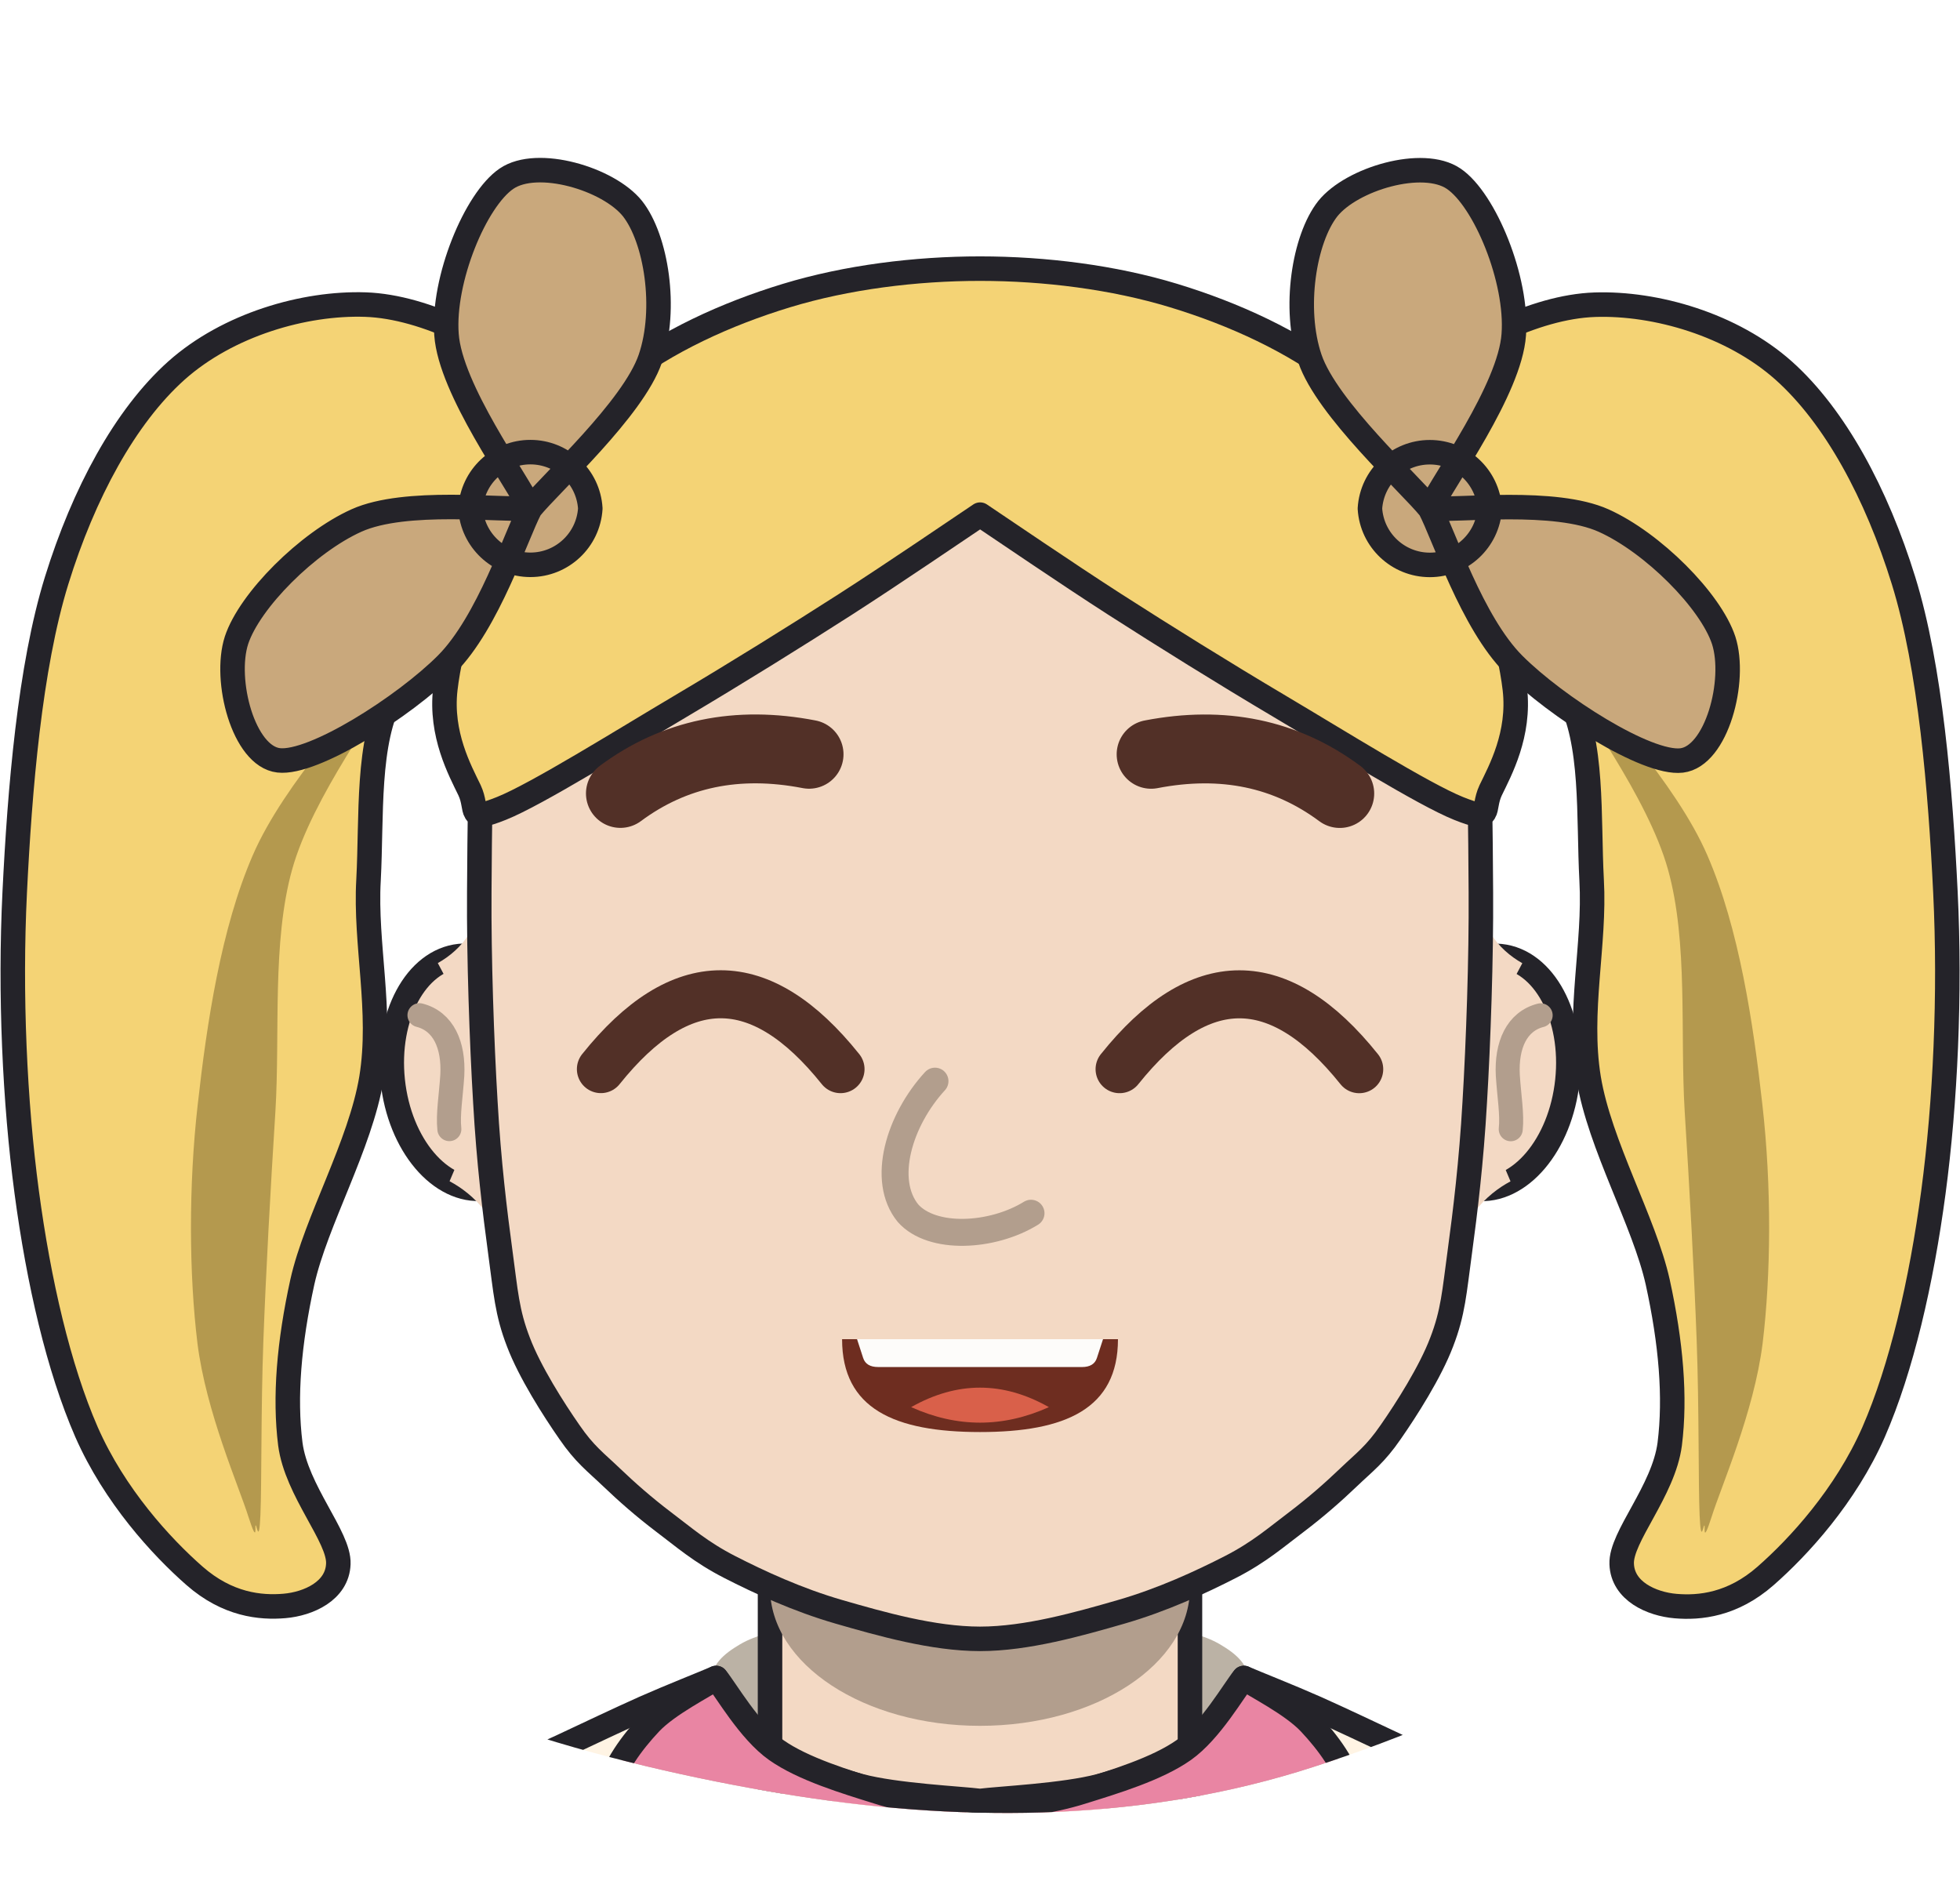
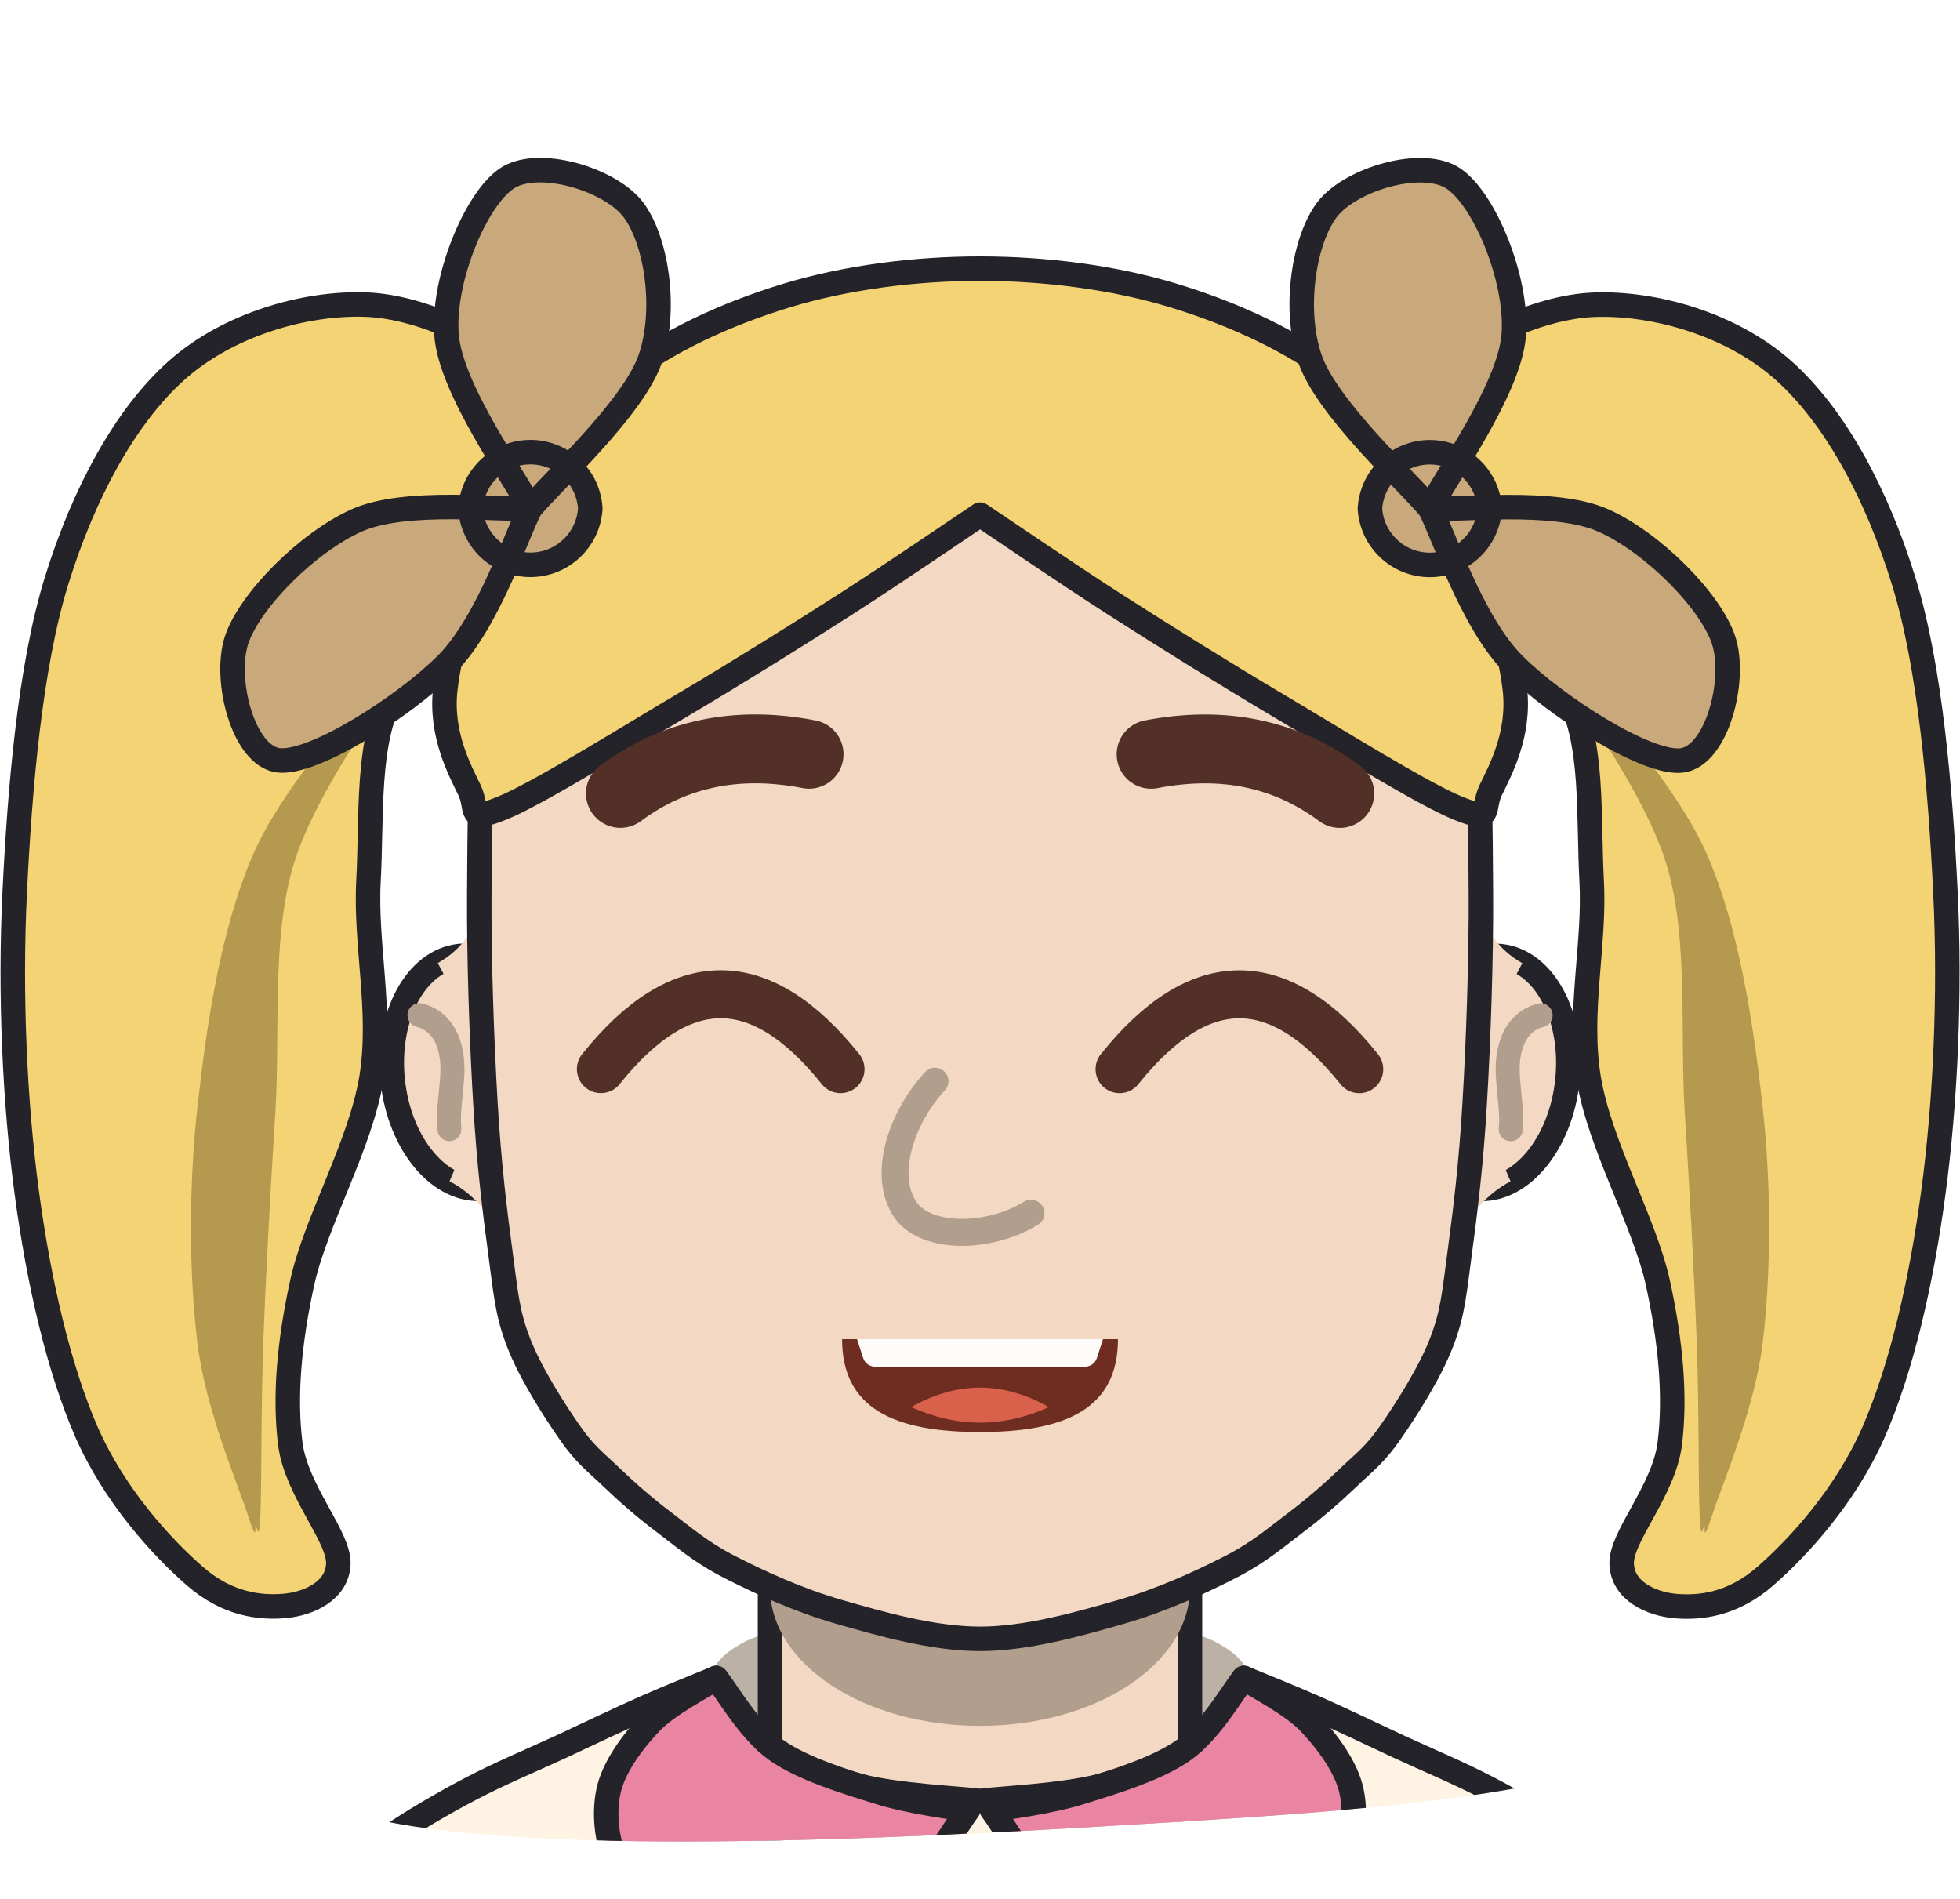
<svg xmlns="http://www.w3.org/2000/svg" viewBox="0 0 320 310" width="320" height="310">
  <defs>
    <clipPath id="cd16b">
      <rect x="-4000" y="-4000" width="9000" height="9000" />
    </clipPath>
    <pattern id="cd16pat" width="22" height="22" patternUnits="userSpaceOnUse">
      <rect width="22" height="22" fill="#A9DDF7" />
      <circle cx="11" cy="11" r="4.4" fill="#3B5BA9" />
    </pattern>
    <clipPath id="cd16cr">
-       <path d="M885.16 562.09C893.52 626.81 897.17 711.61 856.20 766.68C815.49 821.74 714.24 869.75 640.39 892.45C566.54 914.90 488.52 914.63 412.84 902.11C336.91 889.58 236.44 862.71 185.55 816.78C134.67 771.11 117.97 686.56 107.79 627.33C97.35 567.83 81.96 512.77 123.45 460.58C164.94 408.65 275.58 344.19 356.48 314.71C437.37 285.22 533.92 272.95 608.82 283.39C683.71 293.83 760.17 331.41 806.36 377.86C852.29 424.31 876.81 497.11 885.16 562.09Z" />
+       <path d="M953.02 552.26C957.87 619.33 993.15 720.06 970.26 774.46C947.37 828.87 879.49 855.80 815.66 878.96C752.10 902.40 683.96 908.59 587.80 914.52C491.65 920.44 320.35 930.68 238.21 914.52C156.33 898.36 135.86 854.99 95.46 817.02C55.06 779.04 4.96 748.61 -4.19 686.12C-13.62 623.63 12.23 500.82 39.44 442.10C66.64 383.39 97.88 358.07 159.56 333.56C221.24 309.05 304.19 302.59 410.04 294.78C515.62 287.24 705.23 274.85 793.84 287.50C882.46 300.16 915.31 326.83 941.71 371.00C968.37 415.17 948.44 484.93 953.02 552.26Z" />
      <path d="M-473.50 -700.97L1473.50 -700.97L1473.50 664.63L-473.50 664.63Z" />
    </clipPath>
    <clipPath id="cd16s">
      <path d="M500 905.2C508.8 904.1 537.1 902.8 552.9 898.6C568.8 894.4 584.7 888 595.3 880.1C605.9 872.1 613 855.8 616.5 850.9C621.8 853.2 636.8 859.1 648.3 864.2C659.7 869.3 672.5 875.4 685.3 881.4C698.1 887.3 712.5 893.3 725 899.9C737.6 906.5 750.8 914.3 760.8 921.1C770.7 927.9 778 934.3 784.6 941C791.2 947.6 795.8 954.2 800.5 960.8C805.1 967.4 808.6 974.1 812.4 980.7C816.1 987.2 821.2 996.8 823 1000L177 1000C178.8 996.8 183.9 987.2 187.6 980.7C191.4 974.1 194.9 967.4 199.5 960.8C204.2 954.2 208.8 947.6 215.4 941C222 934.3 229.3 927.9 239.2 921.1C249.2 914.3 262.4 906.5 275 899.9C287.5 893.3 301.9 887.3 314.7 881.4C327.5 875.4 340.3 869.3 351.7 864.2C363.2 859.1 378.2 853.2 383.5 850.9C387 855.8 394.1 872.1 404.7 880.1C415.3 888 431.2 894.4 447.1 898.6C462.9 902.8 491.2 904.1 500 905.2Z" fill="#FFF4E4" stroke="#242329" stroke-width="10.82" stroke-linejoin="round" stroke-linecap="round" transform="translate(500 1014) scale(0.86) translate(-500 -1000)" />
      <path d="M494.7 919.8C488.1 918.5 469.1 916.3 455 911.8C440.9 907.4 421.9 901.7 410 893.3C398.1 884.9 387.9 866.8 383.5 861.5C378.7 864.8 362.3 873 354.4 881.4C346.5 889.8 338.1 901 335.9 911.8C333.7 922.6 335.4 936.3 341.2 946.3C346.9 956.2 357 966.3 370.3 971.4C383.5 976.5 404.7 979.1 420.6 976.7C436.5 974.3 453.2 966.3 465.6 956.8C477.9 947.4 489.9 926 494.7 919.8ZM505.3 919.8C511.9 918.5 530.9 916.3 545 911.8C559.1 907.4 578.1 901.7 590 893.3C601.9 884.9 612.1 866.8 616.5 861.5C621.3 864.8 637.7 873 645.6 881.4C653.5 889.8 661.9 901 664.1 911.8C666.3 922.6 664.6 936.3 658.8 946.3C653.1 956.2 643 966.3 629.7 971.4C616.5 976.5 595.3 979.1 579.4 976.7C563.5 974.3 546.8 966.3 534.4 956.8C522.1 947.4 510.1 926 505.3 919.8Z" fill="#BBB2A5" transform="translate(500 1014) scale(0.86) translate(-500 -1000)" />
      <path d="M494.7 909.2C488.1 907.9 469.1 905.7 455 901.2C440.9 896.8 421.9 891.1 410 882.7C398.1 874.3 387.9 856.2 383.5 850.9C378.7 854.3 362.3 862.4 354.4 870.8C346.5 879.2 338.1 890.4 335.9 901.2C333.7 912.1 335.4 925.7 341.2 935.7C346.9 945.6 357 955.7 370.3 960.8C383.5 965.9 404.7 968.5 420.6 966.1C436.5 963.7 453.2 955.7 465.6 946.3C477.9 936.8 489.9 915.4 494.7 909.2ZM505.3 909.2C511.9 907.9 530.9 905.7 545 901.2C559.1 896.8 578.1 891.1 590 882.7C601.9 874.3 612.1 856.2 616.5 850.9C621.3 854.3 637.7 862.4 645.6 870.8C653.5 879.2 661.9 890.4 664.1 901.2C666.3 912.1 664.6 925.7 658.8 935.7C653.1 945.6 643 955.7 629.7 960.8C616.5 965.9 595.3 968.5 579.4 966.1C563.5 963.7 546.8 955.7 534.4 946.3C522.1 936.8 510.1 915.4 505.3 909.2Z" fill="#E985A3" stroke="#242329" stroke-width="10.82" stroke-linejoin="round" stroke-linecap="round" transform="translate(500 1014) scale(0.86) translate(-500 -1000)" />
    </clipPath>
    <clipPath id="cd16eL">
      <ellipse cx="385.5" cy="569" rx="59.6" ry="60.9" />
    </clipPath>
    <clipPath id="cd16eR">
      <ellipse cx="614.5" cy="569" rx="59.6" ry="60.9" />
    </clipPath>
    <filter id="cd16bl" x="-60%" y="-90%" width="220%" height="280%">
      <feGaussianBlur stdDeviation="15" />
    </filter>
    <clipPath id="cd16eo">
      <path d="M-1000 -1000H2000V2000H-1000Z" />
    </clipPath>
    <clipPath id="cd16ck">
      <ellipse cx="385.5" cy="561.1" rx="66.5" ry="65.2" />
      <ellipse cx="385.5" cy="569" rx="62.6" ry="63.9" />
      <ellipse cx="614.5" cy="561.1" rx="66.5" ry="65.2" />
      <ellipse cx="614.5" cy="569" rx="62.6" ry="63.9" />
    </clipPath>
  </defs>
  <g transform="translate(-55 -107) scale(0.43)">
    <g clip-path="url(#cd16b)">
      <g transform="translate(500 1014) scale(0.86) translate(-500 -1000)">
        <g transform="matrix(1 0.0001 -0.0001 1 0.08335 0.01754)">
          <path fill="#F4D375" data-o="f" d="M343.8 342.6C345.1 326.8 325.9 295.4 306.7 279.1C287.5 262.8 255.6 245.6 228.6 244.7C201.7 243.8 168 253.5 145.2 273.8C122.5 294.1 104.2 328.1 92.3 366.5C80.4 404.9 76 459.1 73.8 504.1C71.6 549.1 73.8 596.8 79.1 636.5C84.4 676.2 93.2 714.2 105.5 742.4C117.9 770.6 138.6 793.1 153.2 805.9C167.8 818.7 182.3 820.1 192.9 819.2C203.5 818.3 216.3 812.6 216.7 800.6C217.2 788.7 198.2 768.4 195.5 747.7C192.9 727 194.9 703.1 200.8 676.2C206.8 649.3 226.4 615.8 231.3 586.2C236.1 556.6 228.4 527.1 230 498.8C231.5 470.6 229.1 437.5 240.6 416.8C252 396 281.6 386.8 298.8 374.4C316 362.1 342.5 358.5 343.8 342.6ZM656.2 342.6C654.9 326.8 674.1 295.4 693.3 279.1C712.5 262.8 744.4 245.6 771.4 244.7C798.3 243.8 832 253.5 854.8 273.8C877.5 294.1 895.8 328.1 907.7 366.5C919.6 404.9 924 459.1 926.2 504.1C928.4 549.1 926.2 596.8 920.9 636.5C915.6 676.2 906.8 714.2 894.5 742.4C882.1 770.6 861.4 793.1 846.8 805.9C832.2 818.7 817.7 820.1 807.1 819.2C796.5 818.3 783.7 812.6 783.3 800.6C782.8 788.7 801.8 768.4 804.5 747.7C807.1 727 805.1 703.1 799.2 676.2C793.2 649.3 773.6 615.8 768.7 586.2C763.9 556.6 771.6 527.1 770 498.8C768.5 470.6 770.9 437.5 759.4 416.8C748 396 718.4 386.8 701.2 374.4C684 362.1 657.5 358.5 656.2 342.6Z" stroke="#242329" stroke-width="10.82" stroke-linejoin="round" stroke-linecap="round" />
          <path fill="#B4994E" d="M242.8 402.6C242.1 403 249 390.6 238.3 404.8C227.7 419 192.8 455.6 178.9 487.8C164.9 520 158.6 562 154.6 597.9C150.5 633.9 150.8 673 154.5 703.3C158.3 733.6 172.8 766.4 177 779.8C181.3 793.2 179.7 783 180.2 783.7C180.6 782.9 181.7 792.7 182.3 779.1C182.9 765.5 182.5 731.7 183.6 702.1C184.7 672.4 186.7 635.6 188.9 600.9C191 566.3 187.3 526.2 196.3 494C205.3 461.8 235.1 422.8 242.8 407.6C250.5 392.4 242.8 403.4 242.8 402.6ZM757.2 402.6C757.2 403.4 749.5 392.4 757.2 407.6C764.9 422.8 794.7 461.8 803.7 494C812.7 526.2 809 566.3 811.1 600.9C813.3 635.6 815.3 672.4 816.4 702.1C817.5 731.7 817.1 765.5 817.7 779.1C818.3 792.7 819.4 782.9 819.8 783.7C820.3 783 818.7 793.2 823 779.8C827.2 766.4 841.7 733.6 845.5 703.3C849.2 673 849.5 633.9 845.4 597.9C841.4 562 835.1 520 821.1 487.8C807.2 455.6 772.3 419 761.7 404.8C751 390.6 757.9 403 757.2 402.6Z" />
        </g>
        <g clip-path="url(#cd16cr)">
          <g transform="translate(0 0.06)">
            <path d="M500 824.5C525.6 824.5 558.7 826.2 576.8 828.4C594.9 830.7 601.5 833.1 608.5 837.7C615.6 842.3 619.6 847.4 619.1 856.2C618.7 865.1 625.8 880.5 605.9 890.7C586 900.8 535.3 917.1 500 917.1C464.7 917.1 414 900.8 394.1 890.7C374.2 880.5 381.3 865.1 380.9 856.2C380.4 847.4 384.4 842.3 391.5 837.7C398.5 833.1 405.1 830.7 423.2 828.4C441.3 826.2 474.4 824.5 500 824.5Z" fill="#BBB2A5" />
          </g>
        </g>
        <g clip-path="url(#cd16cr)">
          <g transform="translate(0 0.06)">
            <path d="M407.3 768.9L407.3 935.7Q407.3 967.4 439.1 967.4L560.9 967.4Q592.7 967.4 592.7 935.7L592.7 768.9Z" fill="#F3D9C4" stroke="#242329" stroke-width="10.82" stroke-linejoin="round" stroke-linecap="round" />
            <ellipse cx="500" cy="811.2" rx="92.7" ry="60.9" fill="#B29E8D" />
          </g>
        </g>
        <g transform="matrix(1 0.0001 -0.0001 1 0.08335 0.01754)">
          <ellipse cx="275.6" cy="583.6" rx="35.1" ry="51.6" transform="rotate(-6 275.6 583.6)" fill="#F3D9C4" stroke="#242329" stroke-width="10.82" stroke-linejoin="round" stroke-linecap="round" />
          <ellipse cx="724.4" cy="583.6" rx="35.1" ry="51.6" transform="rotate(6 724.4 583.6)" fill="#F3D9C4" stroke="#242329" stroke-width="10.82" stroke-linejoin="round" stroke-linecap="round" />
          <path d="M281.3 496.1C281.3 518.4 271 529.5 260.6 535.4L286.2 583.6ZM718.7 496.1C718.7 518.4 729 529.5 739.4 535.4L713.8 583.6ZM291.8 671C288.8 648.8 276.3 637.3 265.8 631.7L286.2 583.6ZM708.2 671C711.2 648.8 723.7 637.3 734.2 631.7L713.8 583.6Z" fill="#F3D9C4" />
          <path d="M252.5 558.4C263.1 561.1 267.7 571.6 267 584.9C266.4 594.2 265 602.1 265.7 608.7M747.5 558.4C736.9 561.1 732.3 571.6 733 584.9C733.6 594.2 735 602.1 734.3 608.7" fill="none" stroke="#B29E8D" stroke-width="10.6" stroke-linecap="round" stroke-linejoin="round" />
        </g>
        <g transform="matrix(1 0.0001 -0.0001 1 0.08335 0.01754)">
          <path d="M500 255.3C526.5 255.3 554.7 258.6 579.4 265.9C604.1 273.2 628.8 284 648.3 299C667.7 314 684.4 334.9 695.9 355.9C707.4 376.8 712.9 400 717.1 424.7C721.3 449.4 720.8 475.5 721.1 504.1C721.3 532.8 720 570.3 718.4 596.8C716.9 623.3 714.2 645.3 711.8 663C709.4 680.6 708.9 689.5 703.8 702.7C698.8 715.9 688.2 732.5 681.3 742.4C674.5 752.3 669.8 755.6 662.8 762.3C655.9 768.9 648.4 775.5 639.7 782.1C630.9 788.7 623.4 795.4 610.5 802C597.6 808.6 580.6 816.5 562.2 821.8C543.8 827.1 520.7 833.7 500 833.7C479.3 833.7 456.2 827.1 437.8 821.8C419.4 816.5 402.4 808.6 389.5 802C376.6 795.4 369.1 788.7 360.3 782.1C351.6 775.5 344.1 768.9 337.2 762.3C330.2 755.6 325.5 752.3 318.7 742.4C311.8 732.5 301.2 715.9 296.2 702.7C291.1 689.5 290.6 680.6 288.2 663C285.8 645.3 283.1 623.3 281.6 596.8C280 570.3 278.7 532.8 278.9 504.1C279.2 475.5 278.7 449.4 282.9 424.7C287.1 400 292.6 376.8 304.1 355.9C315.6 334.9 332.3 314 351.7 299C371.2 284 395.9 273.2 420.6 265.9C445.3 258.6 473.5 255.3 500 255.3Z" fill="#F3D9C4" data-sk="1" stroke="#242329" stroke-width="10.82" stroke-linejoin="round" stroke-linecap="round" />
        </g>
        <g clip-path="url(#cd16cr)">
          <g transform="translate(0 0.13)">
            <path d="M500 905.2C508.8 904.1 537.1 902.8 552.9 898.6C568.8 894.4 584.7 888 595.3 880.1C605.9 872.1 613 855.8 616.5 850.9C621.8 853.2 636.8 859.1 648.3 864.2C659.7 869.3 672.5 875.4 685.3 881.4C698.1 887.3 712.5 893.3 725 899.9C737.6 906.5 750.8 914.3 760.8 921.1C770.7 927.9 778 934.3 784.6 941C791.2 947.6 795.8 954.2 800.5 960.8C805.1 967.4 808.6 974.1 812.4 980.7C816.1 987.2 821.2 996.8 823 1000L177 1000C178.8 996.8 183.9 987.2 187.6 980.7C191.4 974.1 194.9 967.4 199.5 960.8C204.2 954.2 208.8 947.6 215.4 941C222 934.3 229.3 927.9 239.2 921.1C249.2 914.3 262.4 906.5 275 899.9C287.5 893.3 301.9 887.3 314.7 881.4C327.5 875.4 340.3 869.3 351.7 864.2C363.2 859.1 378.2 853.2 383.5 850.9C387 855.8 394.1 872.1 404.7 880.1C415.3 888 431.2 894.4 447.1 898.6C462.9 902.8 491.2 904.1 500 905.2Z" fill="#FFF4E4" stroke="#242329" stroke-width="10.82" stroke-linejoin="round" stroke-linecap="round" />
            <path d="M494.7 919.8C488.1 918.5 469.1 916.3 455 911.8C440.9 907.4 421.9 901.7 410 893.3C398.1 884.9 387.9 866.8 383.5 861.5C378.7 864.8 362.3 873 354.4 881.4C346.5 889.8 338.1 901 335.9 911.8C333.7 922.6 335.4 936.3 341.2 946.3C346.9 956.2 357 966.3 370.3 971.4C383.5 976.5 404.7 979.1 420.6 976.7C436.5 974.3 453.2 966.3 465.6 956.8C477.9 947.4 489.9 926 494.7 919.8ZM505.3 919.8C511.9 918.5 530.9 916.3 545 911.8C559.1 907.4 578.1 901.7 590 893.3C601.9 884.9 612.1 866.8 616.5 861.5C621.3 864.8 637.7 873 645.6 881.4C653.5 889.8 661.9 901 664.1 911.8C666.3 922.6 664.6 936.3 658.8 946.3C653.1 956.2 643 966.3 629.7 971.4C616.5 976.5 595.3 979.1 579.4 976.7C563.5 974.3 546.8 966.3 534.4 956.8C522.1 947.4 510.1 926 505.3 919.8Z" fill="#BBB2A5" />
            <path d="M494.7 909.2C488.1 907.9 469.1 905.7 455 901.2C440.9 896.8 421.9 891.1 410 882.7C398.1 874.3 387.9 856.2 383.5 850.9C378.7 854.3 362.3 862.4 354.4 870.8C346.5 879.2 338.1 890.4 335.9 901.2C333.7 912.1 335.4 925.7 341.2 935.7C346.9 945.6 357 955.7 370.3 960.8C383.5 965.9 404.7 968.5 420.6 966.1C436.5 963.7 453.2 955.7 465.6 946.3C477.9 936.8 489.9 915.4 494.7 909.2ZM505.3 909.2C511.9 907.9 530.9 905.7 545 901.2C559.1 896.8 578.1 891.1 590 882.7C601.9 874.3 612.1 856.2 616.5 850.9C621.3 854.3 637.7 862.4 645.6 870.8C653.5 879.2 661.9 890.4 664.1 901.2C666.3 912.1 664.6 925.7 658.8 935.7C653.1 945.6 643 955.7 629.7 960.8C616.5 965.9 595.3 968.5 579.4 966.1C563.5 963.7 546.8 955.7 534.4 946.3C522.1 936.8 510.1 915.4 505.3 909.2Z" fill="#E985A3" stroke="#242329" stroke-width="10.82" stroke-linejoin="round" stroke-linecap="round" />
          </g>
        </g>
        <g transform="matrix(1 0.0001 -0.0001 1 0.08335 0.01754)">
          <path fill="#F4D375" data-o="f" d="M500 337.4C490.1 344 462.5 362.9 440.4 377.1C418.4 391.2 392.9 407.1 367.6 422.1C342.3 437.1 304.2 460.9 288.7 467.1C273.2 473.3 278.7 467.9 274.6 459.1C270.4 450.4 261.6 434.4 263.9 414.4C266.2 394.5 275.5 362.3 288.3 339.4C301 316.6 319.3 293.8 340.3 277.4C361.4 260.9 387.9 248.8 414.5 240.7C441.1 232.6 471.5 228.8 500 228.8C528.5 228.8 558.9 232.6 585.5 240.7C612.1 248.8 638.6 260.9 659.7 277.4C680.7 293.8 699 316.6 711.7 339.4C724.5 362.3 733.8 394.5 736.1 414.4C738.4 434.4 729.6 450.4 725.4 459.1C721.3 467.9 726.8 473.3 711.3 467.1C695.8 460.9 657.7 437.1 632.4 422.1C607.1 407.1 581.6 391.2 559.6 377.1C537.5 362.9 509.9 344 500 337.4Z" stroke="#242329" stroke-width="10.82" stroke-linejoin="round" stroke-linecap="round" />
          <path fill="#C9A87C" data-o="f" d="M301.4 334.7C295.3 321.9 266.1 282.2 264.4 257.9C262.6 233.7 277.2 198.4 290.9 189.1C304.5 179.8 335.9 189.1 346.5 202.3C357 215.6 361.9 246.5 354.4 268.5C346.9 290.6 310.3 323.7 301.4 334.7ZM301.4 334.7C295.3 346.2 282.9 385 264.4 403.5C245.8 422.1 205.7 447.7 190.3 445.9C174.8 444.1 166 410.6 171.7 392.9C177.5 375.3 203.1 349.7 224.7 340C246.3 330.3 288.6 335.6 301.4 334.7ZM275 334.7A26.5 26.5 0 0 1 327.9 334.7A26.5 26.5 0 0 1 275 334.7ZM698.6 334.7C689.7 323.7 653.1 290.6 645.6 268.5C638.1 246.5 643 215.6 653.5 202.3C664.1 189.1 695.5 179.8 709.1 189.1C722.8 198.4 737.4 233.7 735.6 257.9C733.9 282.2 704.7 321.9 698.6 334.7ZM698.6 334.7C711.4 335.6 753.7 330.3 775.3 340C796.9 349.7 822.5 375.3 828.3 392.9C834 410.6 825.2 444.1 809.7 445.9C794.3 447.7 754.2 422.1 735.6 403.5C717.1 385 704.7 346.2 698.6 334.7ZM672.1 334.7A26.5 26.5 0 0 1 725 334.7A26.5 26.5 0 0 1 672.1 334.7Z" stroke="#242329" stroke-width="10.82" stroke-linejoin="round" stroke-linecap="round" />
        </g>
        <g transform="matrix(1 0.0001 -0.0001 1 0.08335 0.01754)">
          <g filter="url(#cd16bl)">
            <ellipse cx="330.6" cy="668.3" rx="35.7" ry="19.9" fill="#F0AA90" opacity="0.000" transform="matrix(0.4 0 0 0.4 198.36 400.98)" />
          </g>
          <g filter="url(#cd16bl)">
            <ellipse cx="669.4" cy="668.3" rx="35.7" ry="19.9" fill="#F0AA90" opacity="0.000" transform="matrix(0.4 0 0 0.4 401.64 400.98)" />
          </g>
        </g>
        <g transform="matrix(1 0.0001 -0.0001 1 0.08335 0.01754)">
          <g clip-path="url(#cd16eo)" display="none">
            <g>
              <ellipse cx="385.5" cy="561.1" rx="63.5" ry="62.2" fill="#523027" />
              <ellipse cx="385.5" cy="569" rx="59.6" ry="60.9" fill="#FDFCFA" />
              <g clip-path="url(#cd16eL)">
                <g transform="translate(0.00 0.00)">
                  <ellipse cx="397.4" cy="573.6" rx="38.4" ry="44.3" fill="#050404" />
                  <circle cx="381.5" cy="552.5" r="11.3" fill="#FDFCFA" />
                  <circle cx="416.6" cy="590.8" r="5.8" fill="#FDFCFA" />
                </g>
              </g>
            </g>
            <g>
              <ellipse cx="614.5" cy="561.1" rx="63.5" ry="62.2" fill="#523027" />
              <ellipse cx="614.5" cy="569" rx="59.6" ry="60.9" fill="#FDFCFA" />
              <g clip-path="url(#cd16eR)">
                <g transform="translate(0.00 0.00)">
                  <ellipse cx="602.6" cy="573.6" rx="38.4" ry="44.3" fill="#050404" />
                  <circle cx="586.7" cy="552.5" r="11.3" fill="#FDFCFA" />
                  <circle cx="621.8" cy="590.8" r="5.8" fill="#FDFCFA" />
                </g>
              </g>
            </g>
          </g>
          <g clip-path="url(#cd16ck)">
            <g>
              <path d="M312.7 618C312.7 669.6 458.3 669.6 458.3 618Q385.5 596.8 312.7 618ZM541.7 618C541.7 669.6 687.3 669.6 687.3 618Q614.5 596.8 541.7 618Z" fill="#F3D9C4" display="none" />
            </g>
          </g>
          <path fill="none" stroke="#523027" stroke-linecap="round" stroke-linejoin="round" display="inline" d="M332.6 582.2Q385.5 516.1 438.4 582.2M561.6 582.2Q614.5 516.1 667.4 582.2" stroke-width="21.2" />
          <path fill="none" stroke="#523027" stroke-width="30.4" stroke-linecap="round" stroke-linejoin="round" d="M341.2 460.5Q376.9 434.0 424.5 443.2M658.8 460.5Q623.1 434.0 575.5 443.2" transform="translate(0 0.00)" />
          <g>
            <path d="M480.1 587.5C464.3 604.7 456.3 631.2 468.2 645.8C478.8 657.7 505.3 656.4 522.5 645.8" fill="none" stroke="#B29E8D" stroke-width="11.9" stroke-linecap="round" stroke-linejoin="round" />
          </g>
          <path fill="#6E2D20" stroke="#6E2D20" stroke-linejoin="round" stroke-linecap="round" d="M439.1 701.4C459.4 701.4 479.7 701.4 500.0 701.4C520.3 701.4 540.6 701.4 560.9 701.4C560.9 732.1 537.8 742.4 500.0 742.4C462.2 742.4 439.1 732.1 439.1 701.4Z" stroke-width="0.01" />
          <path fill="#FDFCFA" display="inline" d="M445.7 701.4L554.3 701.4L551.6 709.7Q550.3 713.7 545.0 713.7L455.0 713.7Q449.7 713.7 448.4 709.7Z" transform="matrix(1 0 0 1 0 0)" />
          <g>
            <path d="M469.6 731.4Q500 714.2 530.4 731.4Q500 745.1 469.6 731.4Z" fill="#D9604A" display="inline" transform="matrix(1 0 0 1 0 0)" />
          </g>
        </g>
      </g>
    </g>
    <g clip-path="url(#cd16b)">
      <g transform="translate(0 0.00)" />
    </g>
  </g>
</svg>
